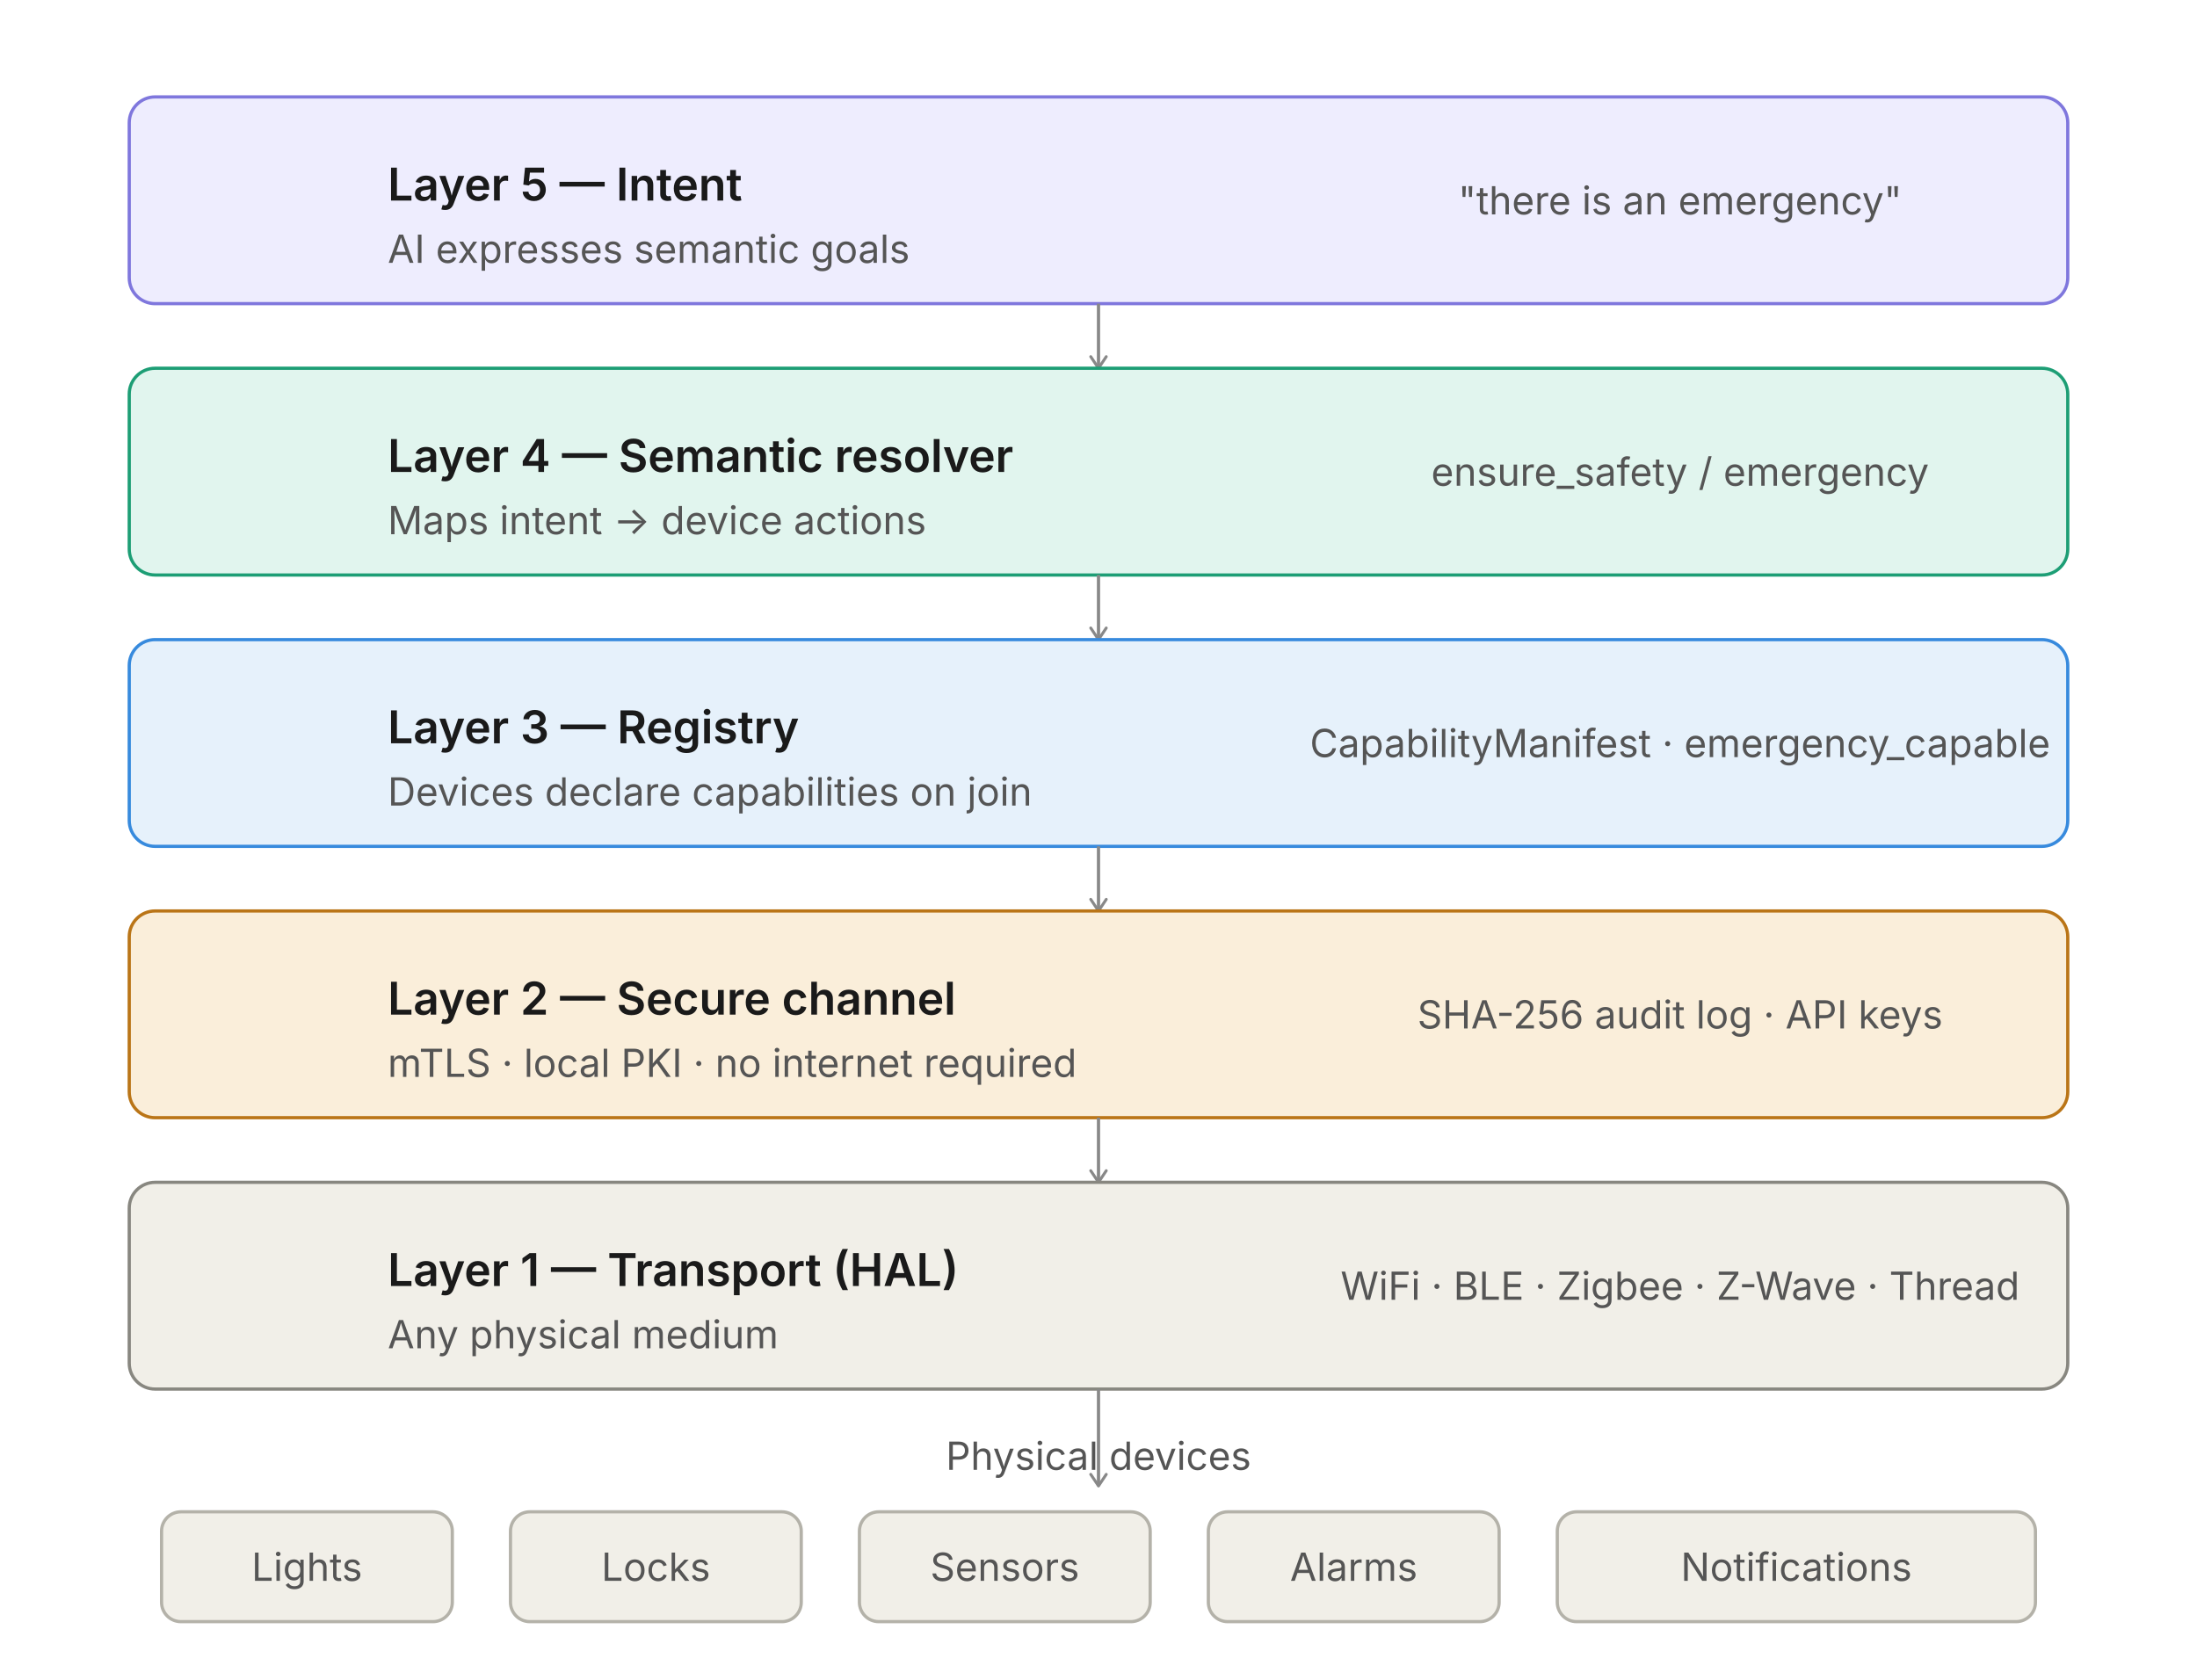
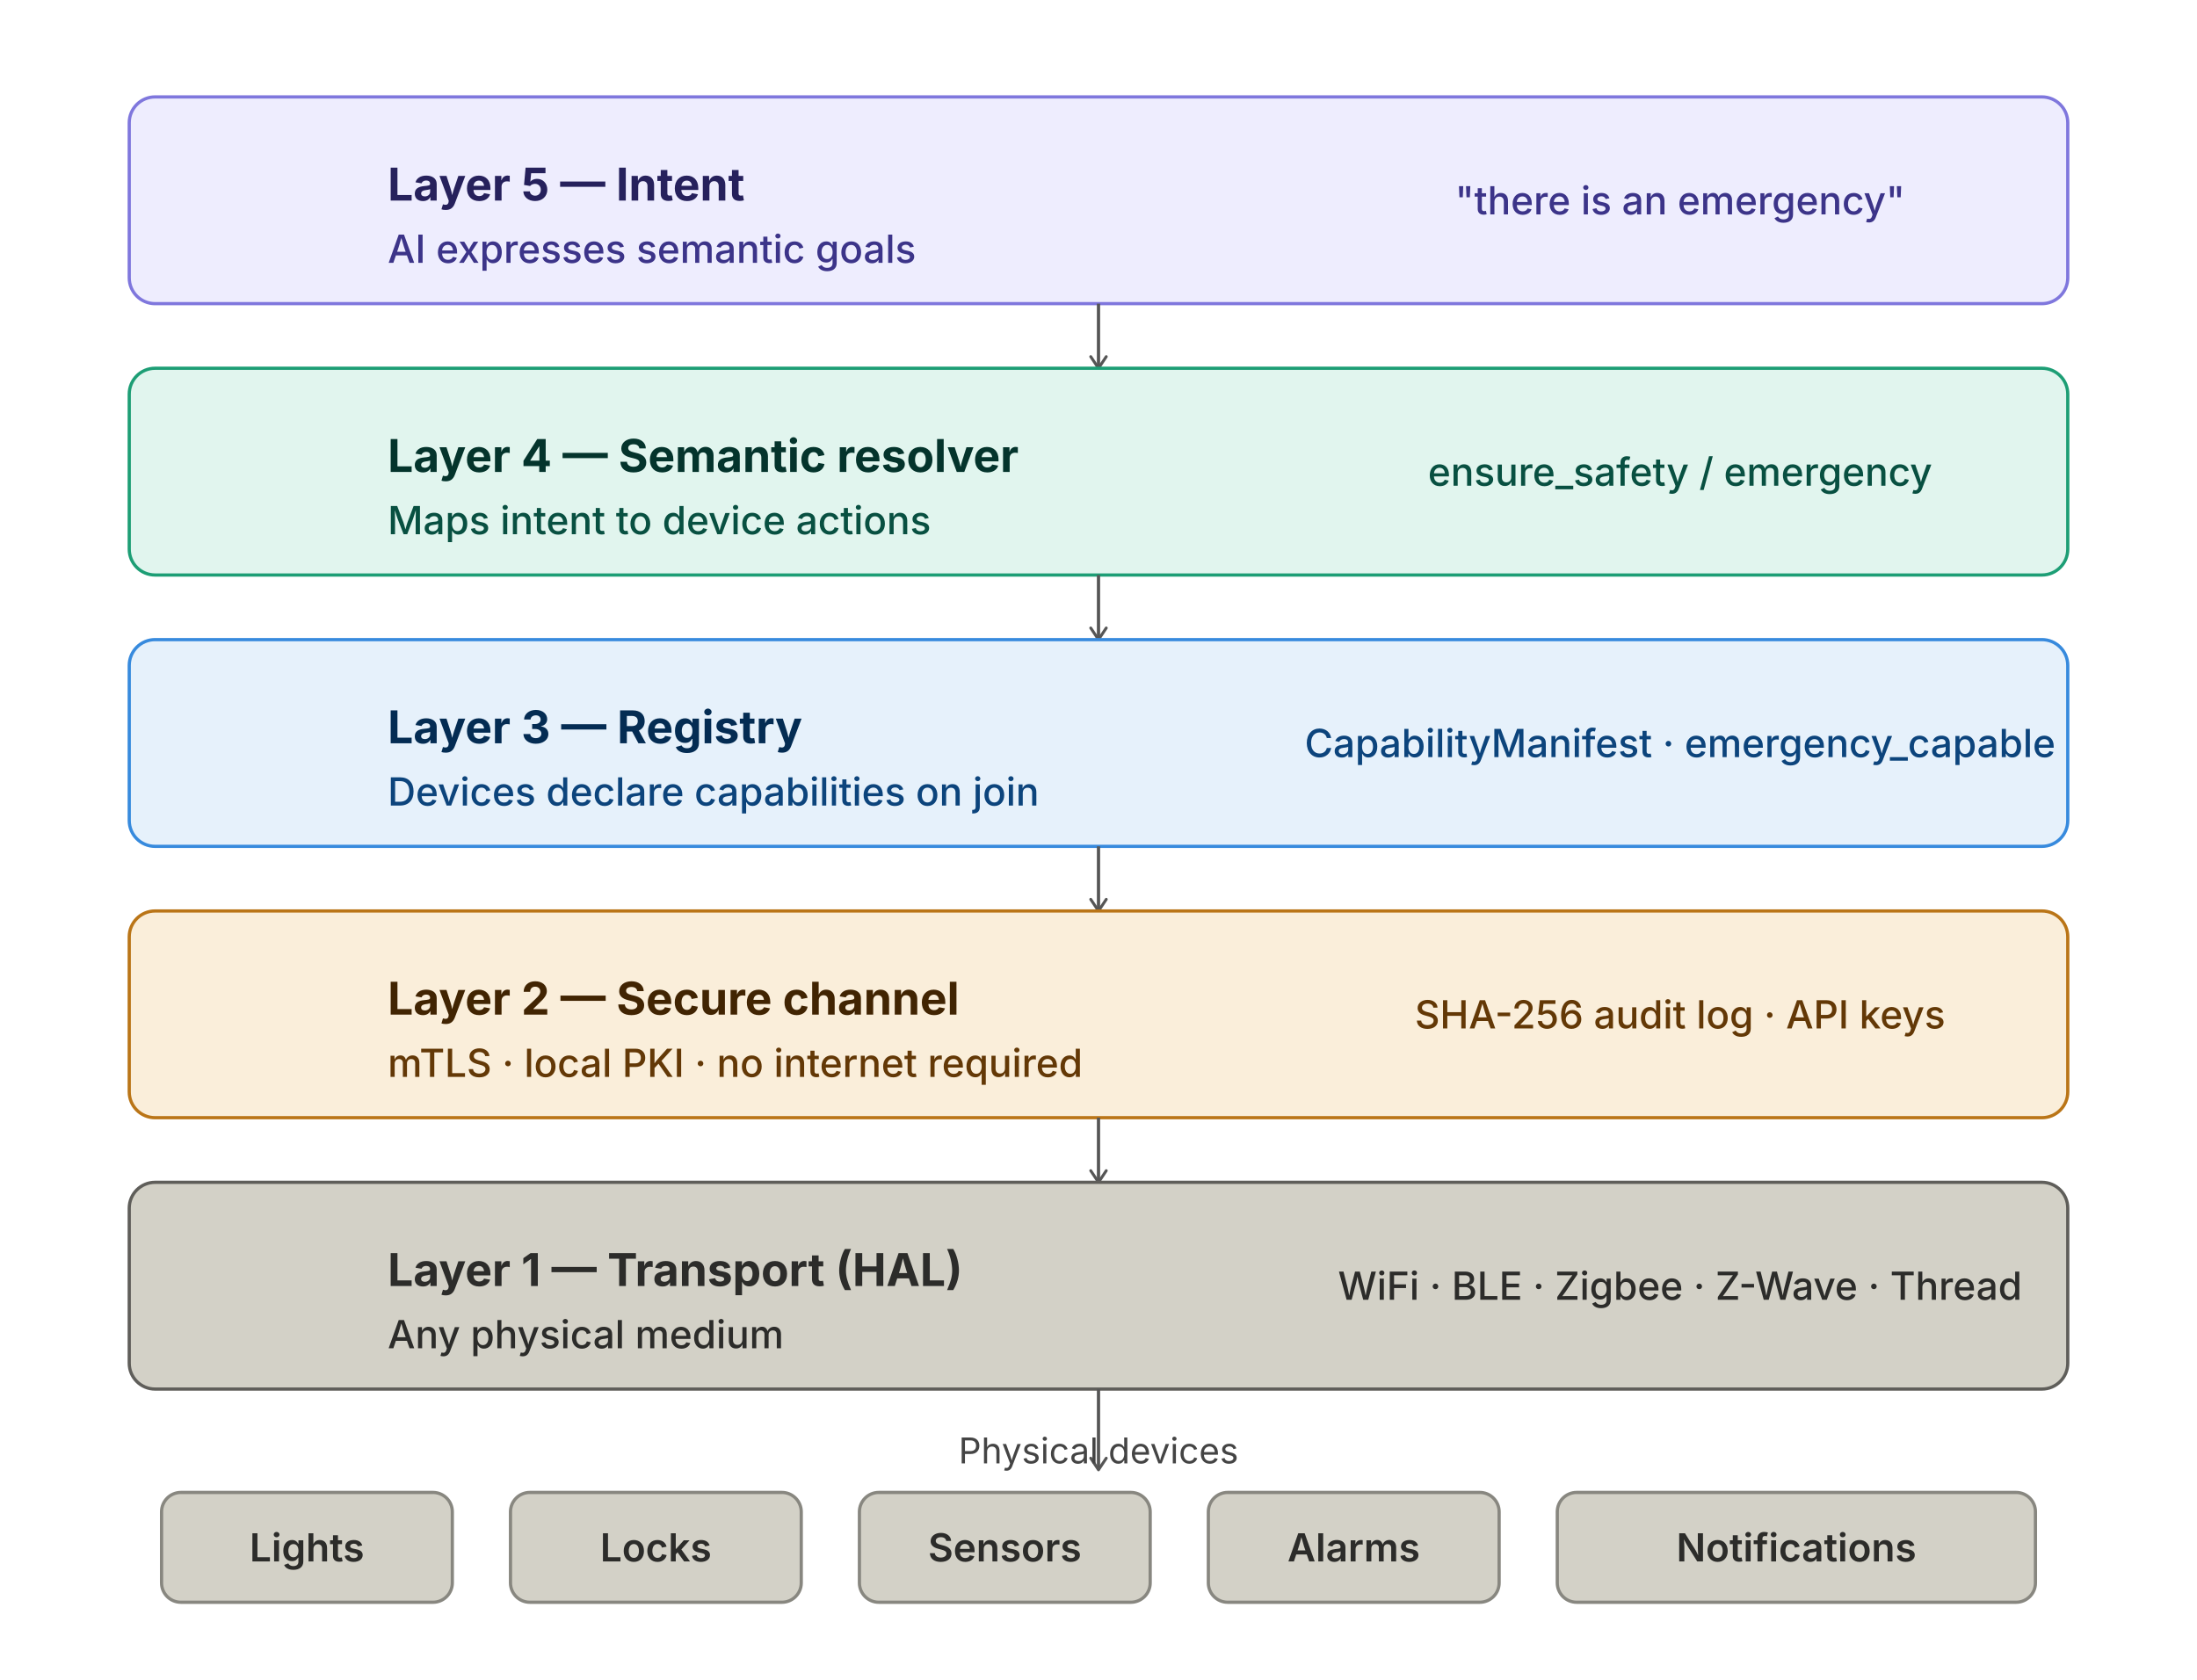
<svg xmlns="http://www.w3.org/2000/svg" width="680" height="520" viewBox="0 0 680 520" role="img">
  <style>
-   text { font-family: -apple-system, BlinkMacSystemFont, "Segoe UI", sans-serif; fill: #1a1a1a; }
-   .th  { font-size: 14px; font-weight: 600; }
-   .ts  { font-size: 12px; font-weight: 400; fill: #555; }
-   .layer { stroke-width: 1; }
-   @media (prefers-color-scheme: dark) {
-     text { fill: #e5e5e5; }
-     .ts  { fill: #aaa; }
-   }
+   text { font-family: -apple-system, BlinkMacSystemFont, "Segoe UI", sans-serif; }
+   .th  { font-size: 14px; font-weight: 700; }
+   .ts  { font-size: 12px; font-weight: 500; }
</style>
-   <rect class="layer" x="40" y="30" width="600" height="64" rx="8" fill="#EEEDFE" stroke="#7F77DD" />
-   <text class="th" x="120" y="57" dominant-baseline="central" fill="#3C3489">Layer 5 — Intent</text>
-   <text class="ts" x="120" y="77" dominant-baseline="central" fill="#534AB7">AI expresses semantic goals</text>
-   <text class="ts" x="520" y="62" dominant-baseline="central" text-anchor="middle" fill="#534AB7">"there is an emergency"</text>
-   <line x1="340" y1="94" x2="340" y2="114" stroke="#888" stroke-width="1" marker-end="url(#arr)" />
-   <rect class="layer" x="40" y="114" width="600" height="64" rx="8" fill="#E1F5EE" stroke="#1D9E75" />
-   <text class="th" x="120" y="141" dominant-baseline="central" fill="#085041">Layer 4 — Semantic resolver</text>
-   <text class="ts" x="120" y="161" dominant-baseline="central" fill="#0F6E56">Maps intent → device actions</text>
-   <text class="ts" x="520" y="146" dominant-baseline="central" text-anchor="middle" fill="#0F6E56">ensure_safety / emergency</text>
-   <line x1="340" y1="178" x2="340" y2="198" stroke="#888" stroke-width="1" marker-end="url(#arr)" />
-   <rect class="layer" x="40" y="198" width="600" height="64" rx="8" fill="#E6F1FB" stroke="#378ADD" />
-   <text class="th" x="120" y="225" dominant-baseline="central" fill="#0C447C">Layer 3 — Registry</text>
-   <text class="ts" x="120" y="245" dominant-baseline="central" fill="#185FA5">Devices declare capabilities on join</text>
-   <text class="ts" x="520" y="230" dominant-baseline="central" text-anchor="middle" fill="#185FA5">CapabilityManifest · emergency_capable</text>
-   <line x1="340" y1="262" x2="340" y2="282" stroke="#888" stroke-width="1" marker-end="url(#arr)" />
-   <rect class="layer" x="40" y="282" width="600" height="64" rx="8" fill="#FAEEDA" stroke="#BA7517" />
+   <defs>
+     <marker id="arr" viewBox="0 0 10 10" refX="8" refY="5" markerWidth="6" markerHeight="6" orient="auto-start-reverse">
+       <path d="M2 1L8 5L2 9" fill="none" stroke="#555" stroke-width="1.5" stroke-linecap="round" stroke-linejoin="round" />
+     </marker>
+   </defs>
+   <rect x="40" y="30" width="600" height="64" rx="8" fill="#EEEDFE" stroke="#7F77DD" stroke-width="1" />
+   <text class="th" x="120" y="57" dominant-baseline="central" fill="#26215C">Layer 5 — Intent</text>
+   <text class="ts" x="120" y="77" dominant-baseline="central" fill="#3C3489">AI expresses semantic goals</text>
+   <text class="ts" x="520" y="62" dominant-baseline="central" text-anchor="middle" fill="#3C3489">"there is an emergency"</text>
+   <line x1="340" y1="94" x2="340" y2="114" stroke="#555" stroke-width="1" marker-end="url(#arr)" />
+   <rect x="40" y="114" width="600" height="64" rx="8" fill="#E1F5EE" stroke="#1D9E75" stroke-width="1" />
+   <text class="th" x="120" y="141" dominant-baseline="central" fill="#04342C">Layer 4 — Semantic resolver</text>
+   <text class="ts" x="120" y="161" dominant-baseline="central" fill="#085041">Maps intent to device actions</text>
+   <text class="ts" x="520" y="146" dominant-baseline="central" text-anchor="middle" fill="#085041">ensure_safety / emergency</text>
+   <line x1="340" y1="178" x2="340" y2="198" stroke="#555" stroke-width="1" marker-end="url(#arr)" />
+   <rect x="40" y="198" width="600" height="64" rx="8" fill="#E6F1FB" stroke="#378ADD" stroke-width="1" />
+   <text class="th" x="120" y="225" dominant-baseline="central" fill="#042C53">Layer 3 — Registry</text>
+   <text class="ts" x="120" y="245" dominant-baseline="central" fill="#0C447C">Devices declare capabilities on join</text>
+   <text class="ts" x="520" y="230" dominant-baseline="central" text-anchor="middle" fill="#0C447C">CapabilityManifest · emergency_capable</text>
+   <line x1="340" y1="262" x2="340" y2="282" stroke="#555" stroke-width="1" marker-end="url(#arr)" />
+   <rect x="40" y="282" width="600" height="64" rx="8" fill="#FAEEDA" stroke="#BA7517" stroke-width="1" />
  <text class="th" x="120" y="309" dominant-baseline="central" fill="#412402">Layer 2 — Secure channel</text>
  <text class="ts" x="120" y="329" dominant-baseline="central" fill="#633806">mTLS · local PKI · no internet required</text>
  <text class="ts" x="520" y="314" dominant-baseline="central" text-anchor="middle" fill="#633806">SHA-256 audit log · API keys</text>
-   <line x1="340" y1="346" x2="340" y2="366" stroke="#888" stroke-width="1" marker-end="url(#arr)" />
-   <rect class="layer" x="40" y="366" width="600" height="64" rx="8" fill="#F1EFE8" stroke="#888780" />
+   <line x1="340" y1="346" x2="340" y2="366" stroke="#555" stroke-width="1" marker-end="url(#arr)" />
+   <rect x="40" y="366" width="600" height="64" rx="8" fill="#D3D1C7" stroke="#5F5E5A" stroke-width="1" />
  <text class="th" x="120" y="393" dominant-baseline="central" fill="#2C2C2A">Layer 1 — Transport (HAL)</text>
-   <text class="ts" x="120" y="413" dominant-baseline="central" fill="#5F5E5A">Any physical medium</text>
-   <text class="ts" x="520" y="398" dominant-baseline="central" text-anchor="middle" fill="#5F5E5A">WiFi · BLE · Zigbee · Z-Wave · Thread</text>
-   <line x1="340" y1="430" x2="340" y2="460" stroke="#888" stroke-width="1" marker-end="url(#arr)" />
-   <text class="ts" x="340" y="455" text-anchor="middle" fill="#888">Physical devices</text>
-   <rect x="50" y="468" width="90" height="34" rx="6" fill="#F1EFE8" stroke="#B4B2A9" />
-   <text class="ts" x="95" y="485" text-anchor="middle" dominant-baseline="central">Lights</text>
-   <rect x="158" y="468" width="90" height="34" rx="6" fill="#F1EFE8" stroke="#B4B2A9" />
-   <text class="ts" x="203" y="485" text-anchor="middle" dominant-baseline="central">Locks</text>
-   <rect x="266" y="468" width="90" height="34" rx="6" fill="#F1EFE8" stroke="#B4B2A9" />
-   <text class="ts" x="311" y="485" text-anchor="middle" dominant-baseline="central">Sensors</text>
-   <rect x="374" y="468" width="90" height="34" rx="6" fill="#F1EFE8" stroke="#B4B2A9" />
-   <text class="ts" x="419" y="485" text-anchor="middle" dominant-baseline="central">Alarms</text>
-   <rect x="482" y="468" width="148" height="34" rx="6" fill="#F1EFE8" stroke="#B4B2A9" />
-   <text class="ts" x="556" y="485" text-anchor="middle" dominant-baseline="central">Notifications</text>
-   <defs>
-     <marker id="arr" viewBox="0 0 10 10" refX="8" refY="5" markerWidth="6" markerHeight="6" orient="auto-start-reverse">
-       <path d="M2 1L8 5L2 9" fill="none" stroke="#888" stroke-width="1.5" stroke-linecap="round" stroke-linejoin="round" />
-     </marker>
-   </defs>
+   <text class="ts" x="120" y="413" dominant-baseline="central" fill="#2C2C2A">Any physical medium</text>
+   <text class="ts" x="520" y="398" dominant-baseline="central" text-anchor="middle" fill="#2C2C2A">WiFi · BLE · Zigbee · Z-Wave · Thread</text>
+   <line x1="340" y1="430" x2="340" y2="455" stroke="#555" stroke-width="1" marker-end="url(#arr)" />
+   <text x="340" y="453" text-anchor="middle" font-family="-apple-system, sans-serif" font-size="11" fill="#444">Physical devices</text>
+   <rect x="50" y="462" width="90" height="34" rx="6" fill="#D3D1C7" stroke="#888780" />
+   <text x="95" y="479" text-anchor="middle" dominant-baseline="central" font-family="-apple-system,sans-serif" font-size="12" font-weight="600" fill="#2C2C2A">Lights</text>
+   <rect x="158" y="462" width="90" height="34" rx="6" fill="#D3D1C7" stroke="#888780" />
+   <text x="203" y="479" text-anchor="middle" dominant-baseline="central" font-family="-apple-system,sans-serif" font-size="12" font-weight="600" fill="#2C2C2A">Locks</text>
+   <rect x="266" y="462" width="90" height="34" rx="6" fill="#D3D1C7" stroke="#888780" />
+   <text x="311" y="479" text-anchor="middle" dominant-baseline="central" font-family="-apple-system,sans-serif" font-size="12" font-weight="600" fill="#2C2C2A">Sensors</text>
+   <rect x="374" y="462" width="90" height="34" rx="6" fill="#D3D1C7" stroke="#888780" />
+   <text x="419" y="479" text-anchor="middle" dominant-baseline="central" font-family="-apple-system,sans-serif" font-size="12" font-weight="600" fill="#2C2C2A">Alarms</text>
+   <rect x="482" y="462" width="148" height="34" rx="6" fill="#D3D1C7" stroke="#888780" />
+   <text x="556" y="479" text-anchor="middle" dominant-baseline="central" font-family="-apple-system,sans-serif" font-size="12" font-weight="600" fill="#2C2C2A">Notifications</text>
</svg>
